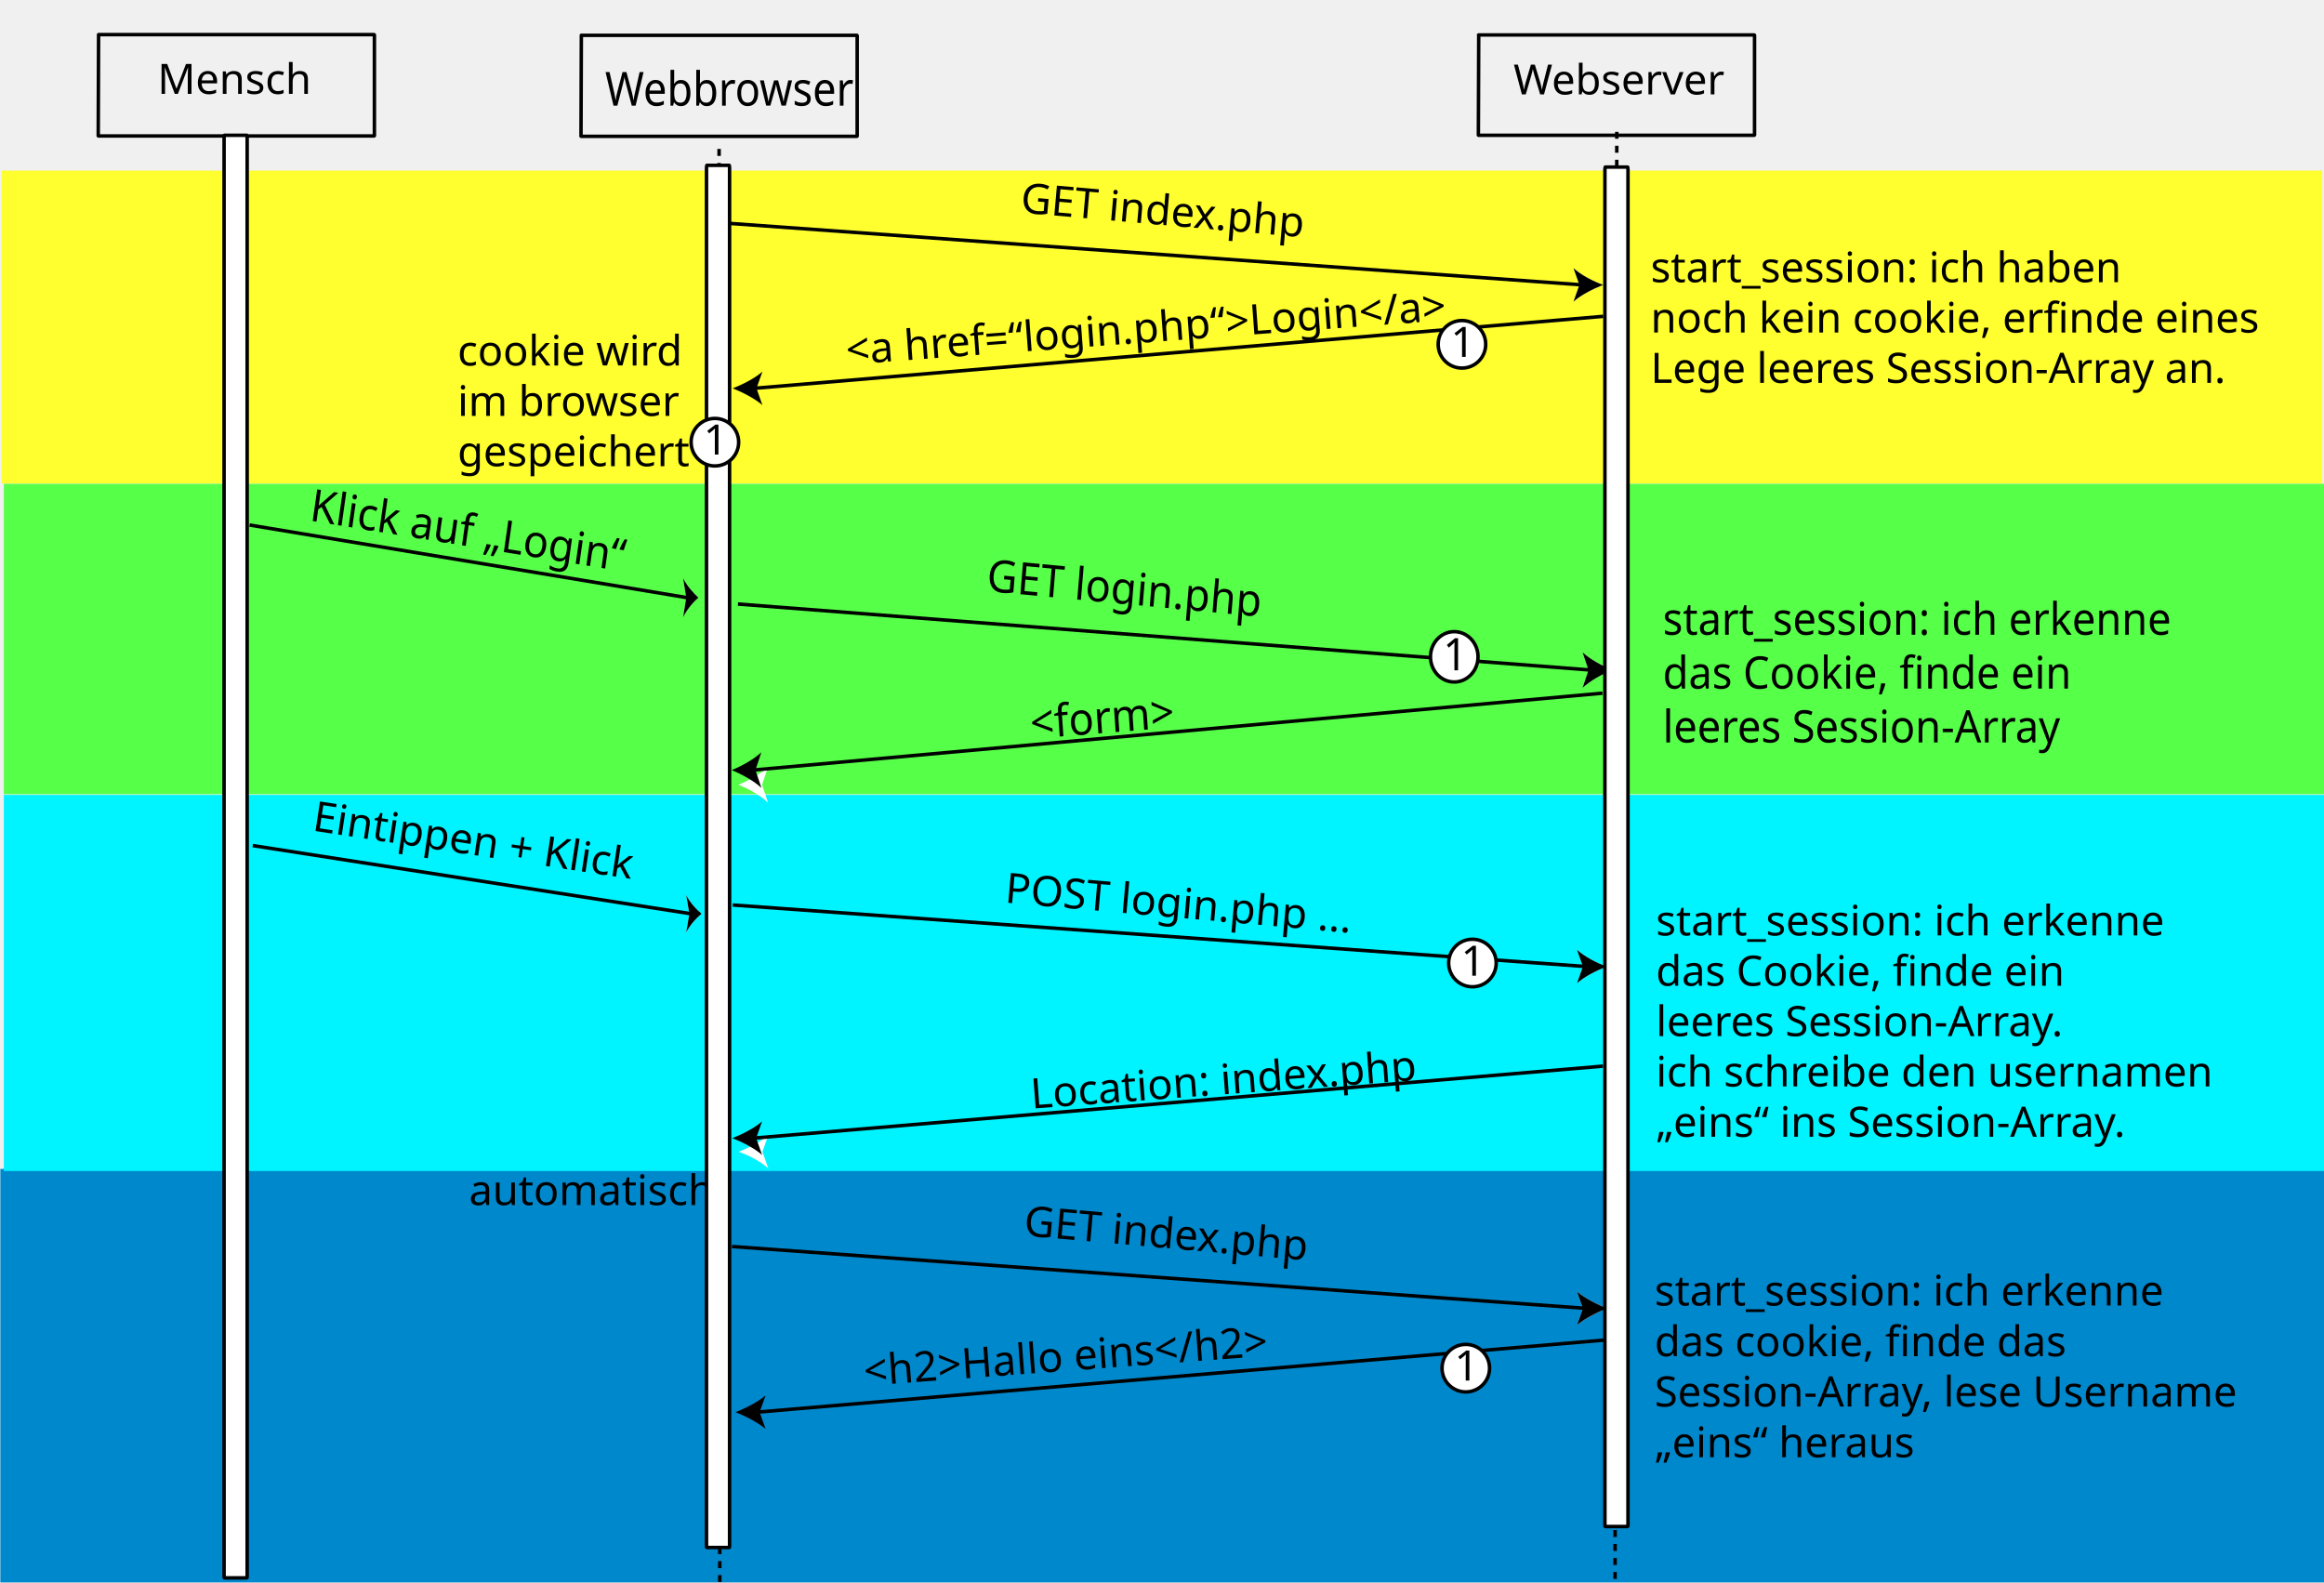
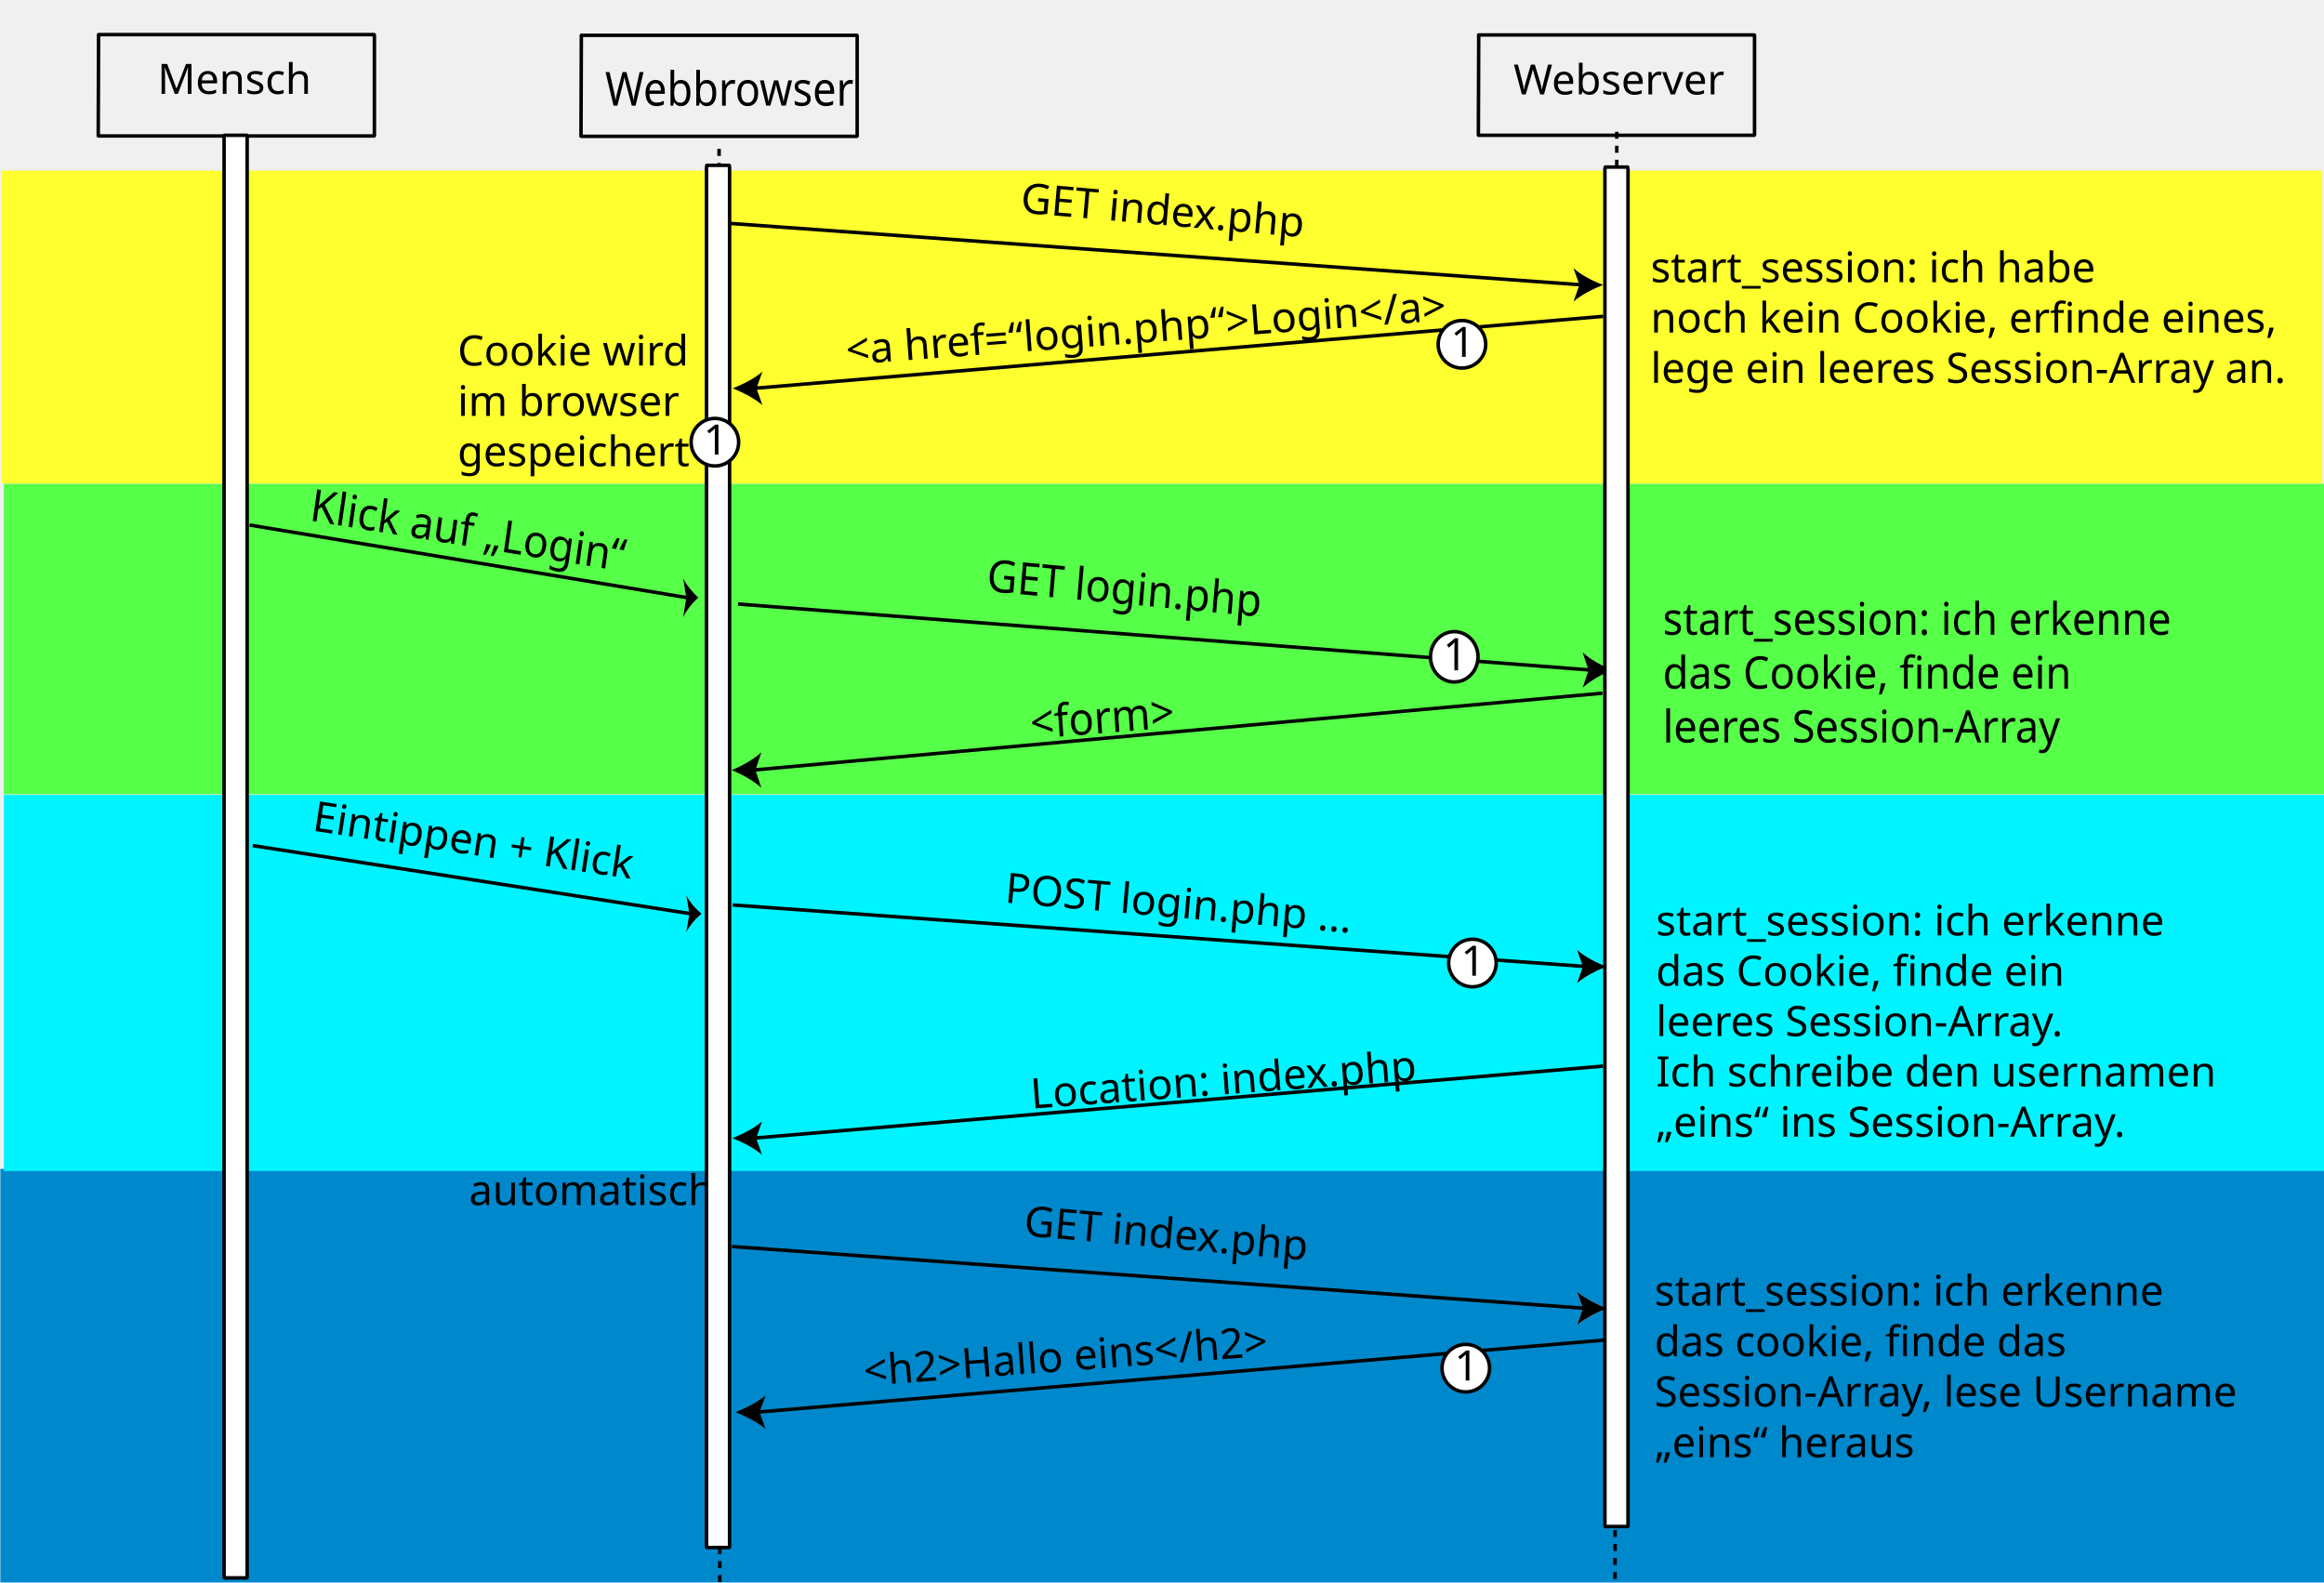
<svg xmlns="http://www.w3.org/2000/svg" version="1.1" id="svg2" x="0" y="0" viewBox="0 0 664.8 452.8" xml:space="preserve">
  <style>.st1{fill:none}.st2{fill:#fff}.st3{fill:none;stroke:#000}.st4{enable-background:new}.st5{font-family:'ArialMT'}.st6{font-size:12.053px}.st7{fill:#fff;stroke:#000}.st10{font-size:12px}.st14{font-size:12.84px}.st18,.st19{fill:none;stroke:#000}.st18{stroke-linecap:round;stroke-linejoin:round}.st19{stroke-dasharray:2,2}.st20{fill:#fff;stroke:#000;stroke-linecap:round;stroke-linejoin:round}</style>
  <g id="Request4">
    <path fill="#08c" d="M.1 334.4h664.7v118.3H.1z" />
    <path class="st1" d="M209.4 374.3h244.3" />
    <path class="st2" d="M459.7 374.3c-2.8 1.1-6.4 2.9-8.6 4.8l1.7-4.8-1.7-4.8c2.3 1.9 5.8 3.7 8.6 4.8z" />
    <path class="st3" d="M209.4 356.6l244.3 17.7" />
    <path d="M459.7 374.3c-2.8 1.1-6.4 2.9-8.6 4.8l1.7-4.8-1.7-4.8c2.3 1.9 5.8 3.7 8.6 4.8z" />
    <path class="st3" d="M459.7 383.3L216.4 404" />
    <path d="M210.4 404c2.8-1.1 6.4-2.9 8.6-4.8l-1.7 4.8 1.7 4.8c-2.2-1.9-5.8-3.7-8.6-4.8z" />
    <text transform="matrix(.9968 0 0 1 473.308 373.481)" class="st4">
      <tspan x="0" y="0" class="st5 st6">start_session: ich erkenne</tspan>
      <tspan x="0" y="14.5" class="st5 st6">das cookie, finde das</tspan>
      <tspan x="0" y="28.9" class="st5 st6">Session-Array, lese Username </tspan>
      <tspan x="0" y="43.4" class="st5 st6">„eins“ heraus</tspan>
    </text>
    <g>
      <circle class="st7" cx="419.3" cy="391.4" r="6.8" />
      <text transform="matrix(.9968 0 0 1 416.058 394.95)" class="st5 st6">1</text>
    </g>
    <text transform="matrix(.993 .08722 -.08694 .9962 292.67 353.441)" class="st5" font-size="12.053">GET index.php</text>
    <text transform="matrix(.9941 -.07412 .07388 .9973 247.352 396.464)" class="st5" font-size="12.053">&lt;h2&gt;Hallo eins&lt;/h2&gt;</text>
  </g>
  <text transform="translate(134.16 344.732)" class="st5 st10">automatisch</text>
  <g id="Request3">
    <path fill="#00f4ff" d="M1.1 227.4h663.8V335H1.1z" />
    <path class="st1" d="M209.6 276.5h244" />
    <path class="st2" d="M459.6 276.5c-2.8 1.1-6.4 2.9-8.5 4.8l1.7-4.8-1.7-4.8c2.2 2 5.7 3.8 8.5 4.8z" />
    <path class="st3" d="M209.6 258.9l244 17.6" />
    <path d="M459.6 276.5c-2.8 1.1-6.4 2.9-8.5 4.8l1.7-4.8-1.7-4.8c2.2 2 5.7 3.8 8.5 4.8z" />
    <circle class="st7" cx="421.2" cy="275.5" r="6.8" />
    <text transform="translate(417.933 279.129)" class="st5 st10">1</text>
    <text transform="rotate(5.003 -2811.184 3417.007) scale(1.00001)" class="st5 st10">POST login.php ...</text>
    <path class="st1" d="M72.3 261.4h125.3" />
    <path class="st2" d="M200.7 261.4c-1.5 1.2-3.3 3.2-4.4 5.3l.9-5.3-.9-5.3c1.1 2.1 2.9 4.1 4.4 5.3z" />
    <g>
      <path class="st3" d="M72.3 241.9l125.3 19.5" />
      <path d="M200.7 261.4c-1.5 1.2-3.3 3.2-4.4 5.3l.9-5.3-.9-5.3c1.1 2.1 2.9 4.1 4.4 5.3z" />
    </g>
    <text transform="rotate(8.622 -1531.225 709.876)" class="st5 st10">Eintippen + Klick</text>
    <text transform="translate(473.698 267.607)" class="st4">
      <tspan x="0" y="0" class="st5 st10">start_session: ich erkenne</tspan>
      <tspan x="0" y="14.4" class="st5 st10">das Cookie, finde ein</tspan>
      <tspan x="0" y="28.8" class="st5 st10">leeres Session-Array.</tspan>
-       <tspan x="0" y="43.2" class="st5 st10">ich schreibe den usernamen</tspan>
+       <tspan x="0" y="43.2" class="st5 st10">Ich schreibe den usernamen</tspan>
      <tspan x="0" y="57.6" class="st5 st10">„eins“ ins Session-Array.</tspan>
    </text>
    <g>
      <path class="st1" d="M460.4 329.5h-243" />
-       <path class="st2" d="M211.3 329.5c2.8-1.1 6.4-2.9 8.5-4.8l-1.7 4.8 1.7 4.8c-2.1-2-5.6-3.8-8.5-4.8z" />
      <g>
        <path class="st3" d="M458.5 305l-243 20.6" />
        <path d="M209.5 325.6c2.8-1.1 6.4-2.9 8.5-4.8l-1.7 4.8 1.7 4.8c-2.1-1.9-5.7-3.7-8.5-4.8z" />
      </g>
    </g>
    <text transform="rotate(-4.25 4421.275 -3818.1) scale(.99995)" class="st5 st10">Location: index.php</text>
  </g>
  <g id="Request2">
    <path fill="#56ff48" d="M1.1 138.4h663.8v88.8H1.1z" />
    <path class="st1" d="M71.4 171h125.3" />
    <path class="st2" d="M199.8 171c-1.5 1.2-3.3 3.4-4.4 5.6l.9-5.6-.9-5.6c1.1 2.2 3 4.3 4.4 5.6z" />
    <path class="st3" d="M71.4 150.2L196.7 171" />
    <path d="M199.8 171c-1.5 1.2-3.3 3.4-4.4 5.6l.9-5.6-.9-5.6c1.1 2.2 3 4.3 4.4 5.6z" />
    <text transform="matrix(.9253 .1502 -.1404 .9901 88.303 148.874)" class="st5" font-size="12.822">Klick auf „Login“</text>
    <path class="st1" d="M211.2 191.7h244" />
    <path class="st2" d="M461.2 191.7c-2.8 1.1-6.4 3.1-8.5 5.1l1.7-5.1-1.7-5.1c2.1 2 5.7 3.9 8.5 5.1z" />
    <path class="st3" d="M211.1 172.8l244.1 18.9" />
    <path d="M461.2 191.7c-2.8 1.1-6.4 3.1-8.5 5.1l1.7-5.1-1.7-5.1c2.1 2 5.7 3.9 8.5 5.1z" />
    <g>
      <path class="st1" d="M460.2 224.5h-243" />
-       <path class="st2" d="M211.2 224.5c2.8-1.1 6.4-3.1 8.5-5.1l-1.7 5.1 1.7 5.1c-2.2-2.1-5.7-4-8.5-5.1z" />
      <g>
        <path class="st3" d="M458.4 198.3l-243 22" />
        <path d="M209.3 220.3c2.8-1.1 6.4-3.1 8.5-5.1l-1.7 5.1 1.7 5.1c-2.1-2-5.6-3.9-8.5-5.1z" />
      </g>
    </g>
    <g>
      <ellipse class="st7" cx="416" cy="187.9" rx="6.8" ry="7.2" />
      <text transform="matrix(.9346 0 0 1 412.823 191.76)" class="st5 st14">1</text>
    </g>
    <text transform="matrix(.9315 .08726 -.08155 .9967 282.03 169.069)" class="st5" font-size="12.834">GET login.php</text>
    <text transform="matrix(.9346 0 0 1 475.65 181.595)" class="st4">
      <tspan x="0" y="0" class="st5 st14">start_session: ich erkenne</tspan>
      <tspan x="0" y="15.4" class="st5 st14">das Cookie, finde ein</tspan>
      <tspan x="0" y="30.8" class="st5 st14">leeres Session-Array</tspan>
    </text>
    <text transform="matrix(.9323 -.07415 .0693 .9976 294.992 211.352)" class="st5" font-size="12.836">&lt;form&gt;</text>
  </g>
  <g id="Request1">
    <path fill="#fffe2e" d="M.5 48.8h663.8v89.5H.5z" />
    <path class="st1" d="M208.6 81.5h244" />
    <path class="st2" d="M458.6 81.5c-2.8 1.1-6.4 2.9-8.5 4.8l1.7-4.8-1.7-4.8c2.2 2 5.7 3.8 8.5 4.8z" />
    <path class="st3" d="M208.6 63.9l244 17.6" />
    <path d="M458.6 81.5c-2.8 1.1-6.4 2.9-8.5 4.8l1.7-4.8-1.7-4.8c2.2 2 5.7 3.8 8.5 4.8z" />
    <path class="st3" d="M458.6 90.5l-243 20.6" />
    <path d="M209.6 111.1c2.8-1.1 6.4-2.9 8.5-4.8l-1.7 4.8 1.7 4.8c-2.2-1.9-5.7-3.7-8.5-4.8z" />
    <text transform="translate(472.181 80.727)" class="st4">
-       <tspan x="0" y="0" class="st5 st10">start_session: ich haben</tspan>
-       <tspan x="0" y="14.4" class="st5 st10">noch kein cookie, erfinde eines </tspan>
-       <tspan x="0" y="28.8" class="st5 st10">Lege leeres Session-Array an.</tspan>
+       <tspan x="0" y="0" class="st5 st10">start_session: ich habe</tspan>
+       <tspan x="0" y="14.4" class="st5 st10">noch kein Cookie, erfinde eines, </tspan>
+       <tspan x="0" y="28.8" class="st5 st10">lege ein leeres Session-Array an.</tspan>
    </text>
    <circle class="st7" cx="418.2" cy="98.5" r="6.8" />
    <text transform="translate(415 102.101)" class="st5 st10">1</text>
-     <text transform="translate(130.888 104.566)" class="st5 st10">cookie wird</text>
+     <text transform="translate(130.888 104.566)" class="st5 st10">Cookie wird</text>
    <text transform="translate(130.888 118.966)" class="st5 st10">im browser</text>
    <text transform="translate(130.888 133.366)" class="st5 st10">gespeichert</text>
    <text transform="rotate(5.003 -549.671 3369.392) scale(1.00001)" class="st5 st10">GET index.php</text>
    <text transform="rotate(-4.25 1526.773 -3212.51) scale(.99995)" class="st5 st10">&lt;a href=“login.php“&gt;Login&lt;/a&gt;</text>
  </g>
  <g id="SpalteWebserver">
    <path id="rect4110" class="st18" d="M423 10h78.8s.1 0 .1.1v28.5s0 .1-.1.1H423c-.1 0-.1 0-.1-.1L423 10c-.1.1-.1 0 0 0z" />
    <path id="path4124_4_" class="st19" d="M462.5 37.7l-.5 414.2" />
    <path id="rect10380_2_" class="st20" d="M459.2 47.8h6.4s.1.3.1.7V436c0 .4 0 .7-.1.7h-6.4c-.1 0-.1-.3-.1-.7V48.5c0-.4.1-.7.1-.7z" />
    <text transform="matrix(1.0072 0 0 1 432.944 27.003)" class="st5" font-size="11.914">Webserver</text>
  </g>
  <g id="SpalteWebbrowser">
    <path id="rect2160" class="st18" d="M166.3 10.1h78.8s.1 0 .1.1v28.7s0 .1-.1.1h-78.8c-.1 0-.1 0-.1-.1l.1-28.8c-.1 0-.1 0 0 0z" />
    <text transform="matrix(.8914 0 0 1 173.091 30.22)" class="st5" font-size="13.462">Webbrowser</text>
    <path id="path4124" class="st19" d="M205.7 42.6l.2 410.3" />
    <path id="rect10380_1_" class="st20" d="M202.2 47.3h6.4s.1.3.1.7v394c0 .4 0 .7-.1.7h-6.4c-.1 0-.1-.3-.1-.7V48c0-.4.1-.7.1-.7z" />
  </g>
  <circle class="st7" cx="204.5" cy="126.5" r="6.8" />
  <text transform="translate(201.252 130.036)" class="st5 st10">1</text>
  <g id="SpalteMensch">
    <path id="rect2160_1_" class="st18" d="M28.2 9.9H107s.1 0 .1.1v28.8s0 .1-.1.1H28.2c-.1 0-.1 0-.1-.1l.1-28.9c-.1 0 0 0 0 0z" />
    <text transform="translate(45.062 26.858)" class="st5 st10">Mensch</text>
    <path id="rect10380_3_" class="st20" d="M64.2 38.7h6.4s.1.3.1.7v411.3c0 .4 0 .7-.1.7h-6.4c-.1 0-.1-.3-.1-.7V39.4c0-.4 0-.7.1-.7z" />
  </g>
</svg>
